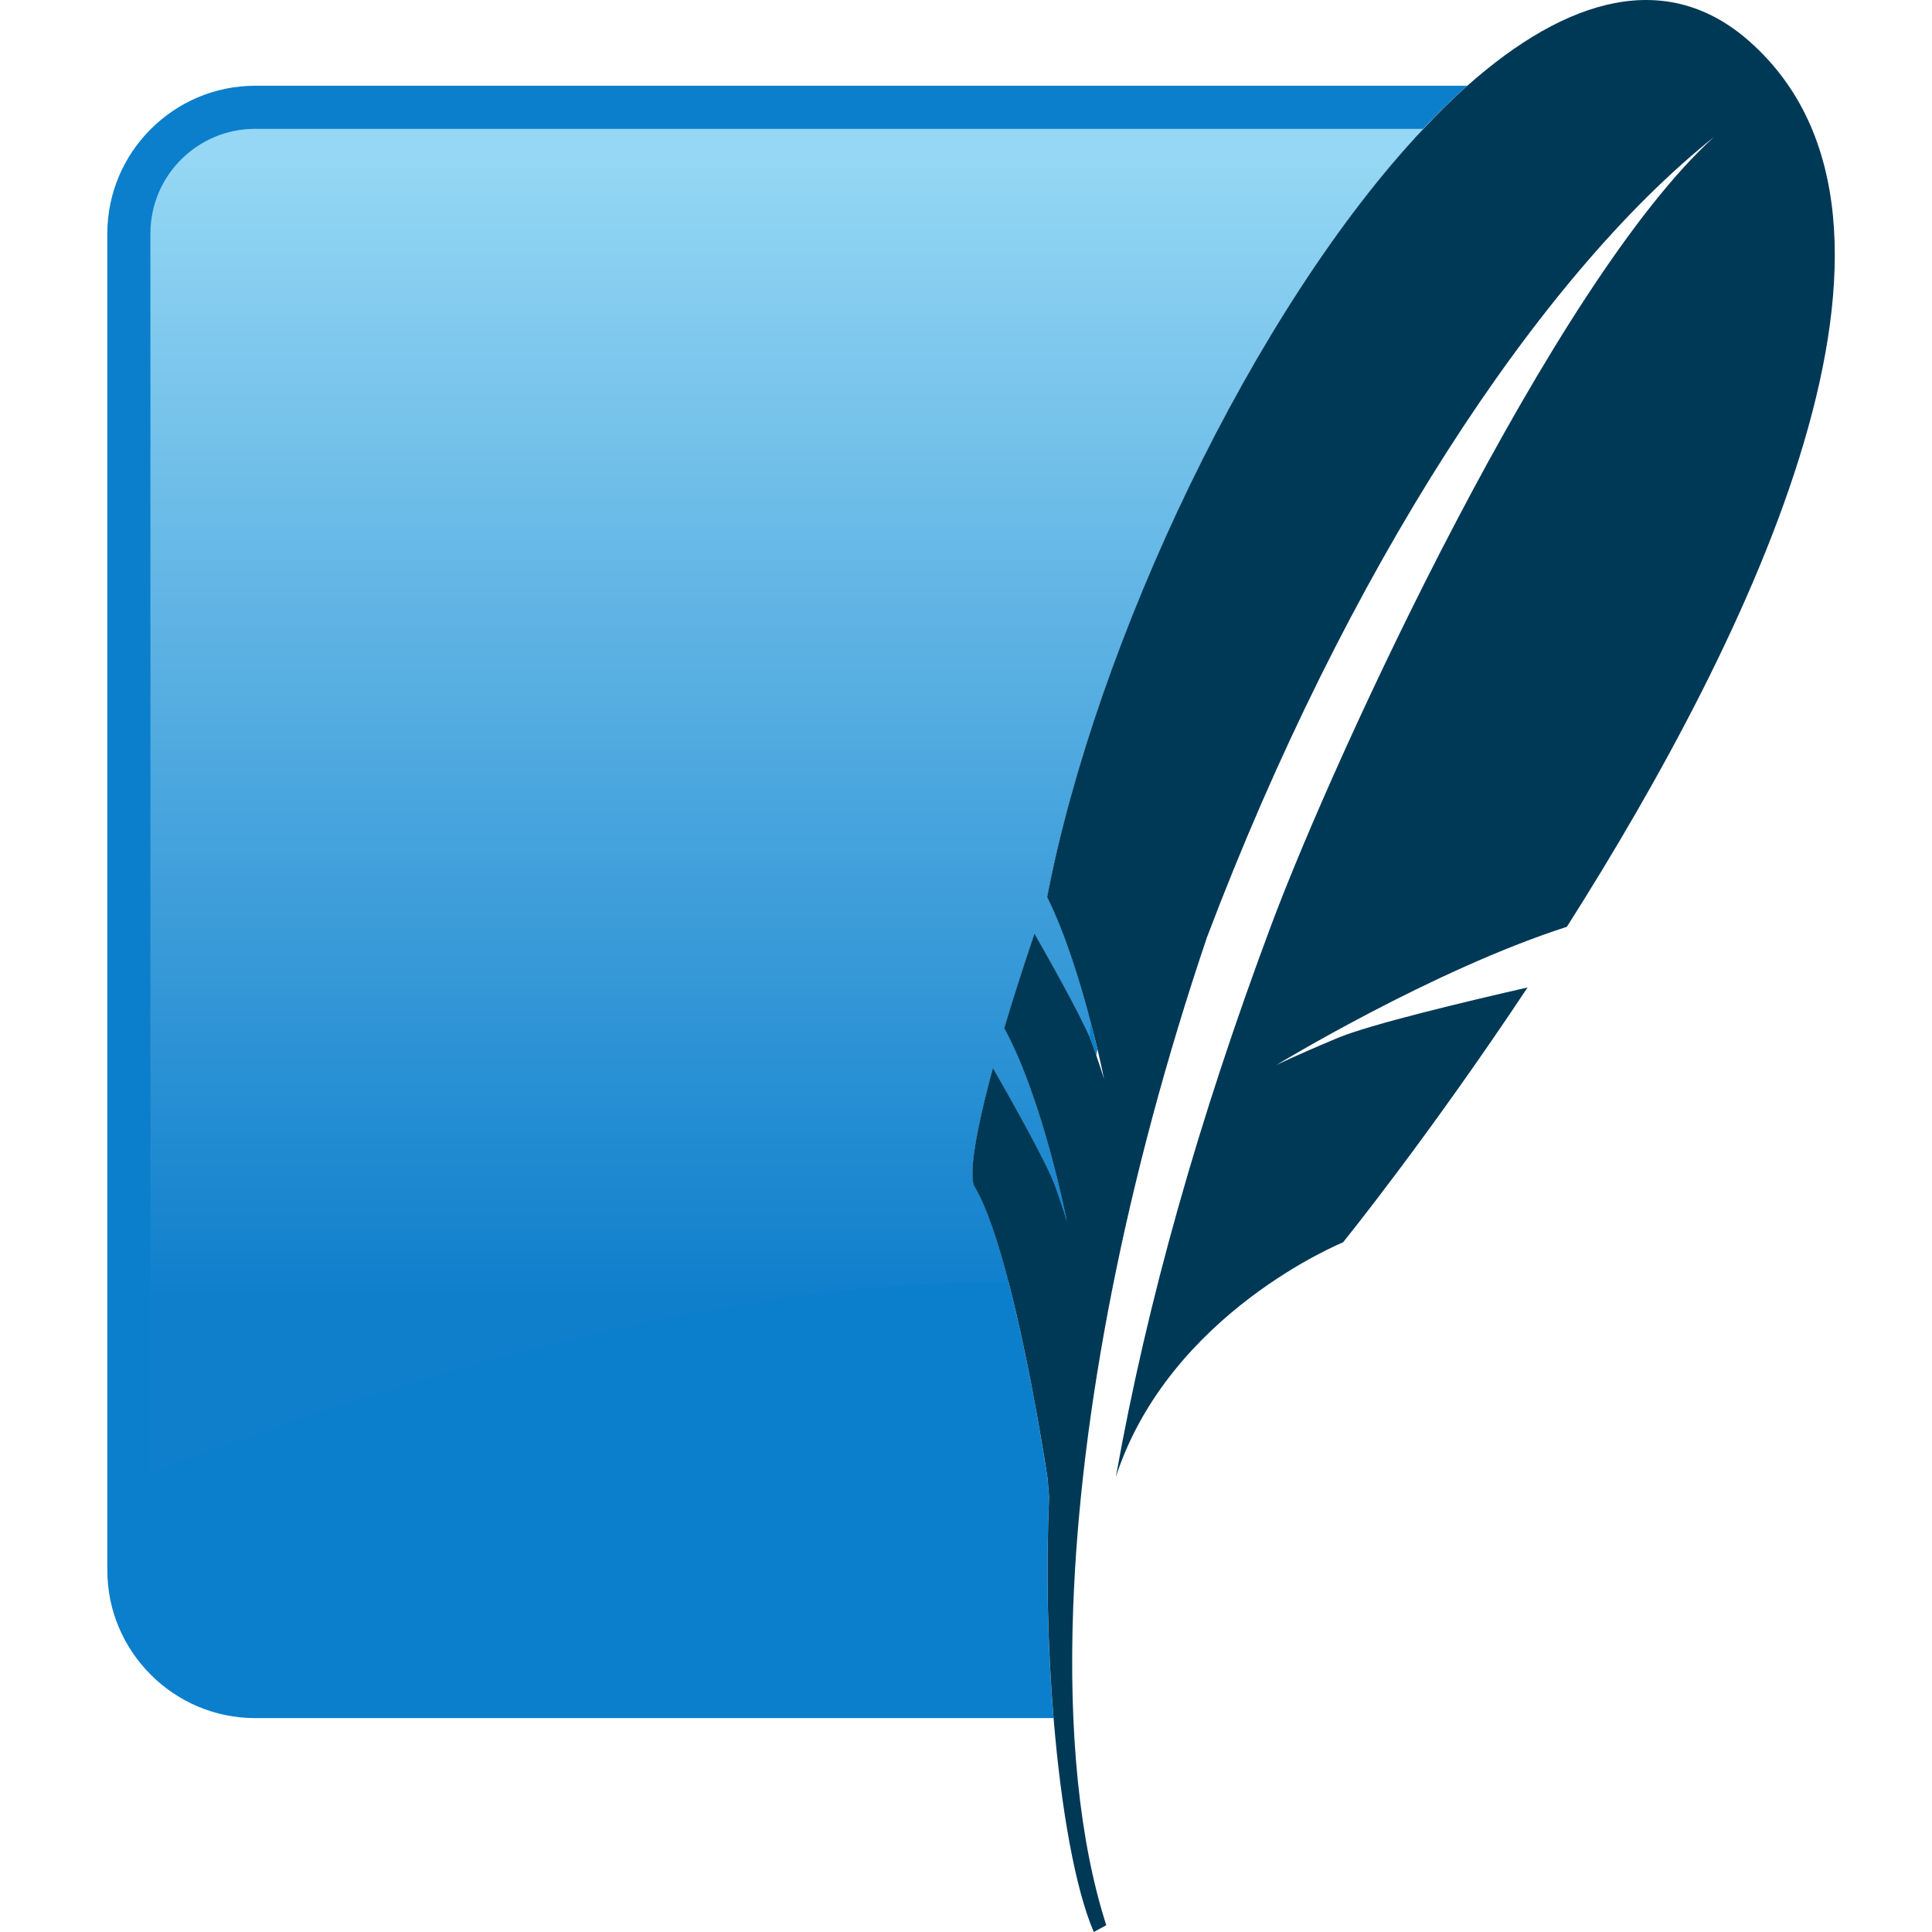
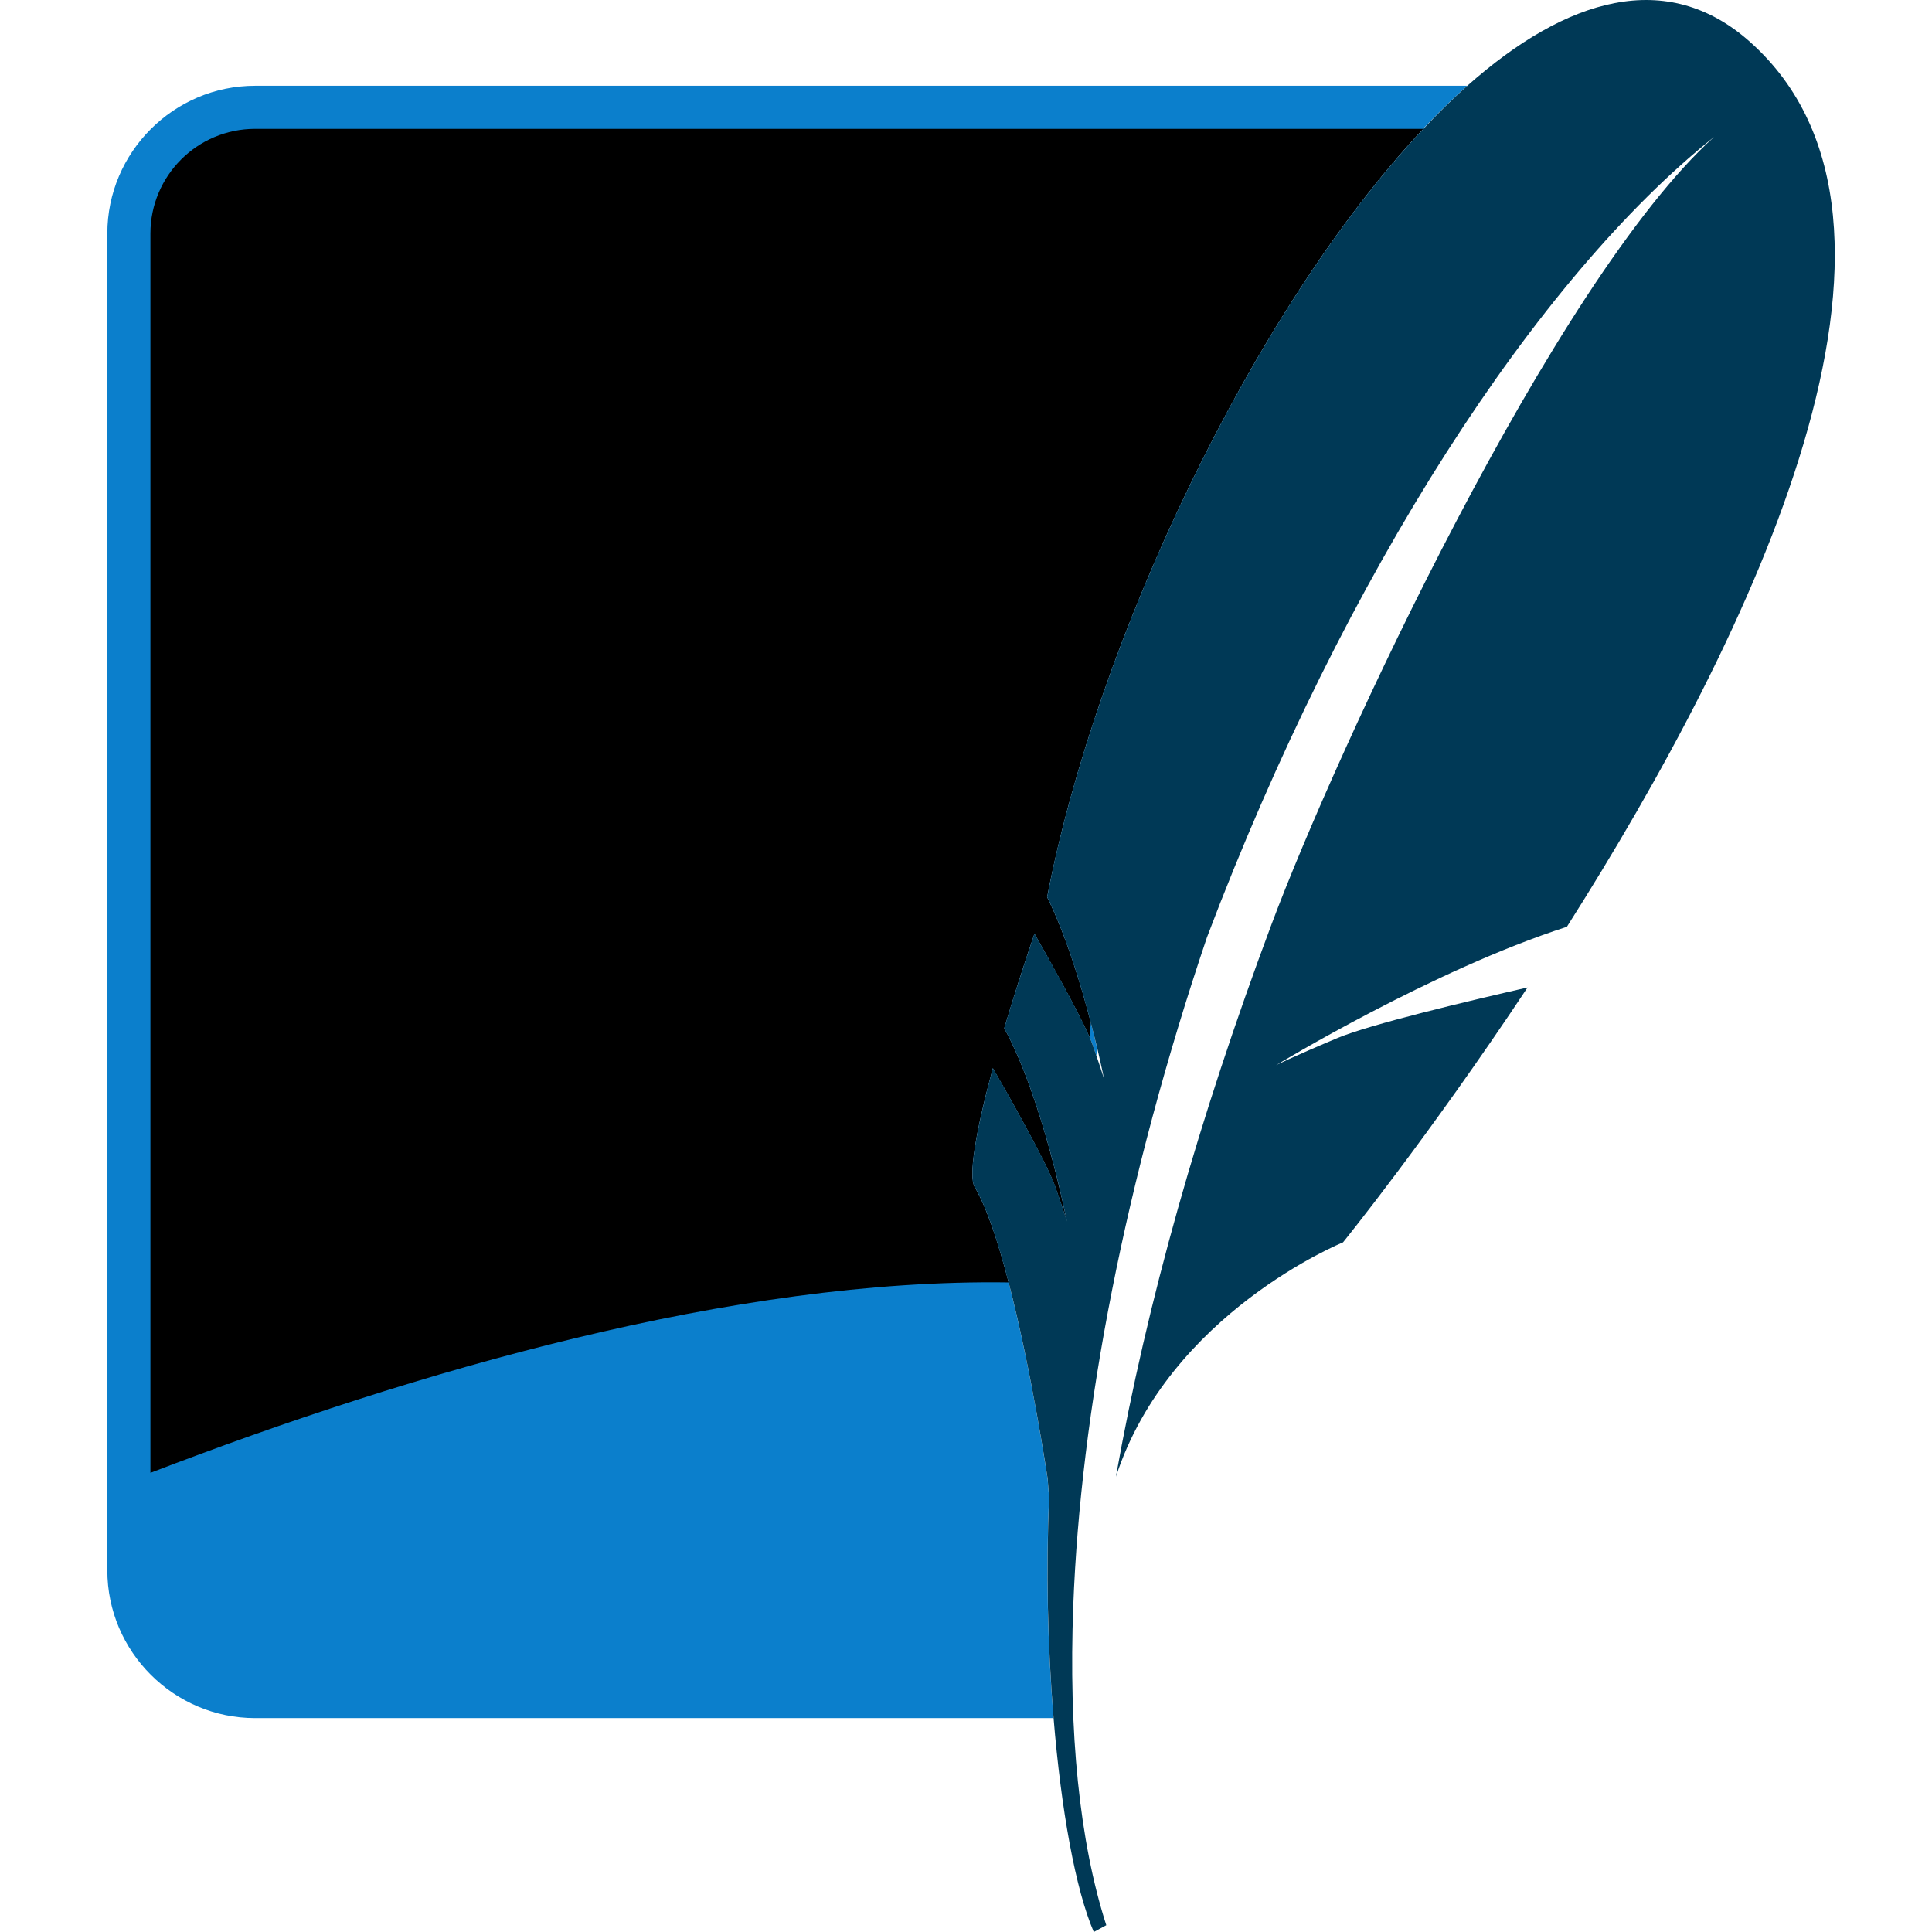
<svg xmlns="http://www.w3.org/2000/svg" viewBox="0 0 128 128">
  <defs>
    <linearGradient id="sqlite-original-a" x1="-15.615" x2="-6.741" y1="-9.108" y2="-9.108" gradientTransform="rotate(90 -90.486 64.634) scale(9.2712)" gradientUnits="userSpaceOnUse">
-       <stop stop-color="#95d7f4" offset="0" />
-       <stop stop-color="#0f7fcc" offset=".92" />
-       <stop stop-color="#0f7fcc" offset="1" />
+       <stop stopColor="#95d7f4" offset="0" />
+       <stop stopColor="#0f7fcc" offset=".92" />
+       <stop stopColor="#0f7fcc" offset="1" />
    </linearGradient>
  </defs>
  <path d="M69.5 99.176c-.059-.73-.094-1.2-.094-1.2S67.2 83.087 64.57 78.642c-.414-.707.043-3.594 1.207-7.88.68 1.169 3.54 6.192 4.118 7.81.648 1.824.78 2.347.78 2.347s-1.57-8.082-4.144-12.797a162.286 162.286 0 012.004-6.265c.973 1.71 3.313 5.859 3.828 7.3.102.293.192.543.27.774.023-.137.05-.274.074-.414-.59-2.504-1.75-6.86-3.336-10.082 3.52-18.328 15.531-42.824 27.84-53.754H16.9c-5.387 0-9.789 4.406-9.789 9.789v88.57c0 5.383 4.406 9.789 9.79 9.789h52.897a118.657 118.657 0 01-.297-14.652" fill="#0b7fcc" />
  <path d="M65.777 70.762c.68 1.168 3.54 6.188 4.117 7.809.649 1.824.781 2.347.781 2.347s-1.57-8.082-4.144-12.797a164.535 164.535 0 012.004-6.27c.887 1.567 2.922 5.169 3.652 6.872l.082-.961c-.648-2.496-1.633-5.766-2.898-8.328 3.242-16.871 13.68-38.97 24.926-50.898H16.899a6.94 6.94 0 00-6.934 6.933v82.11c17.527-6.731 38.664-12.88 56.855-12.614-.672-2.605-1.441-4.96-2.25-6.324-.414-.707.043-3.597 1.207-7.879" fill="url(#sqlite-original-a)" />
  <path d="M115.95 2.781c-5.5-4.906-12.164-2.933-18.734 2.899a44.347 44.347 0 00-2.914 2.859c-11.25 11.926-21.684 34.023-24.926 50.895 1.262 2.563 2.25 5.832 2.894 8.328.168.64.32 1.242.442 1.754.285 1.207.437 1.996.437 1.996s-.101-.383-.515-1.582c-.078-.23-.168-.484-.27-.773-.043-.125-.105-.274-.172-.434-.734-1.703-2.765-5.305-3.656-6.867-.762 2.25-1.437 4.36-2.004 6.265 2.578 4.715 4.149 12.797 4.149 12.797s-.137-.523-.782-2.347c-.578-1.621-3.441-6.64-4.117-7.809-1.164 4.281-1.625 7.172-1.207 7.88.809 1.362 1.574 3.722 2.25 6.323 1.524 5.867 2.586 13.012 2.586 13.012s.031.469.094 1.2a118.653 118.653 0 00.297 14.651c.504 6.11 1.453 11.363 2.664 14.172l.828-.449c-1.781-5.535-2.504-12.793-2.188-21.156.48-12.793 3.422-28.215 8.856-44.289 9.191-24.27 21.938-43.738 33.602-53.035-10.633 9.602-25.023 40.684-29.332 52.195-4.82 12.891-8.238 24.984-10.301 36.574 3.55-10.863 15.047-15.53 15.047-15.53s5.637-6.958 12.227-16.888c-3.95.903-10.43 2.442-12.598 3.352-3.2 1.344-4.067 1.8-4.067 1.8s10.371-6.312 19.27-9.171c12.234-19.27 25.562-46.648 12.141-58.621" fill="#003956" />
</svg>
